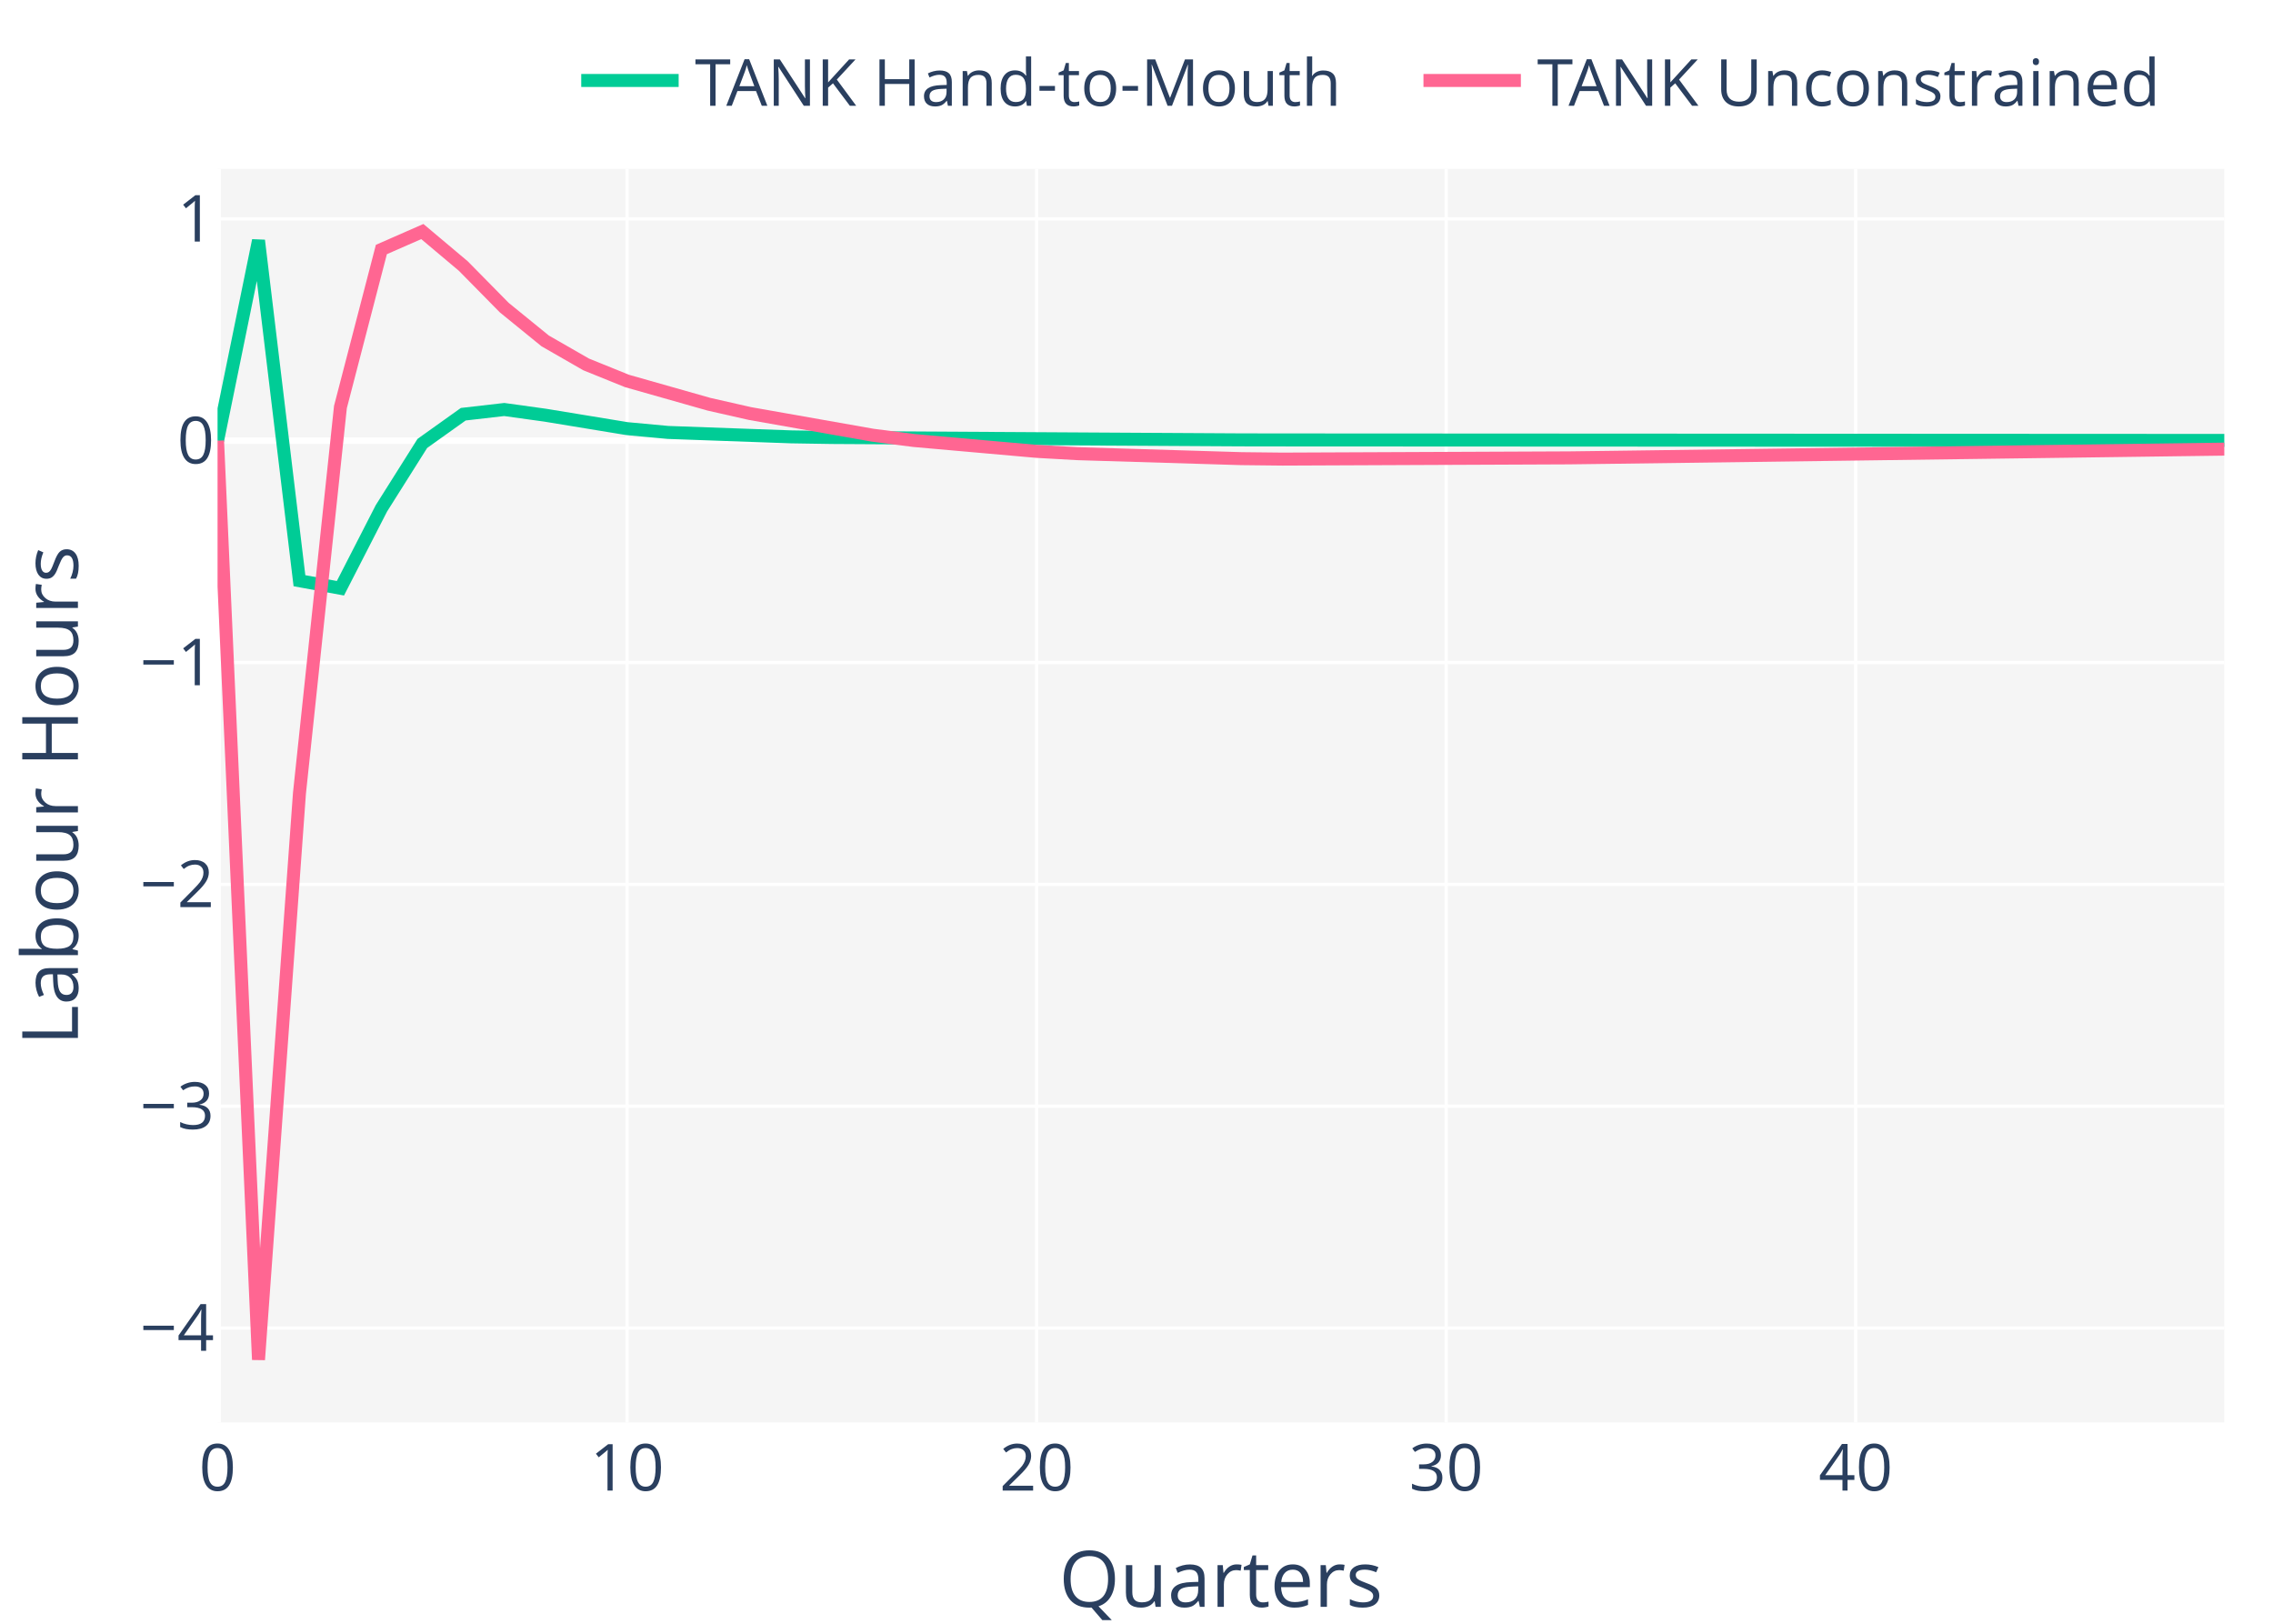
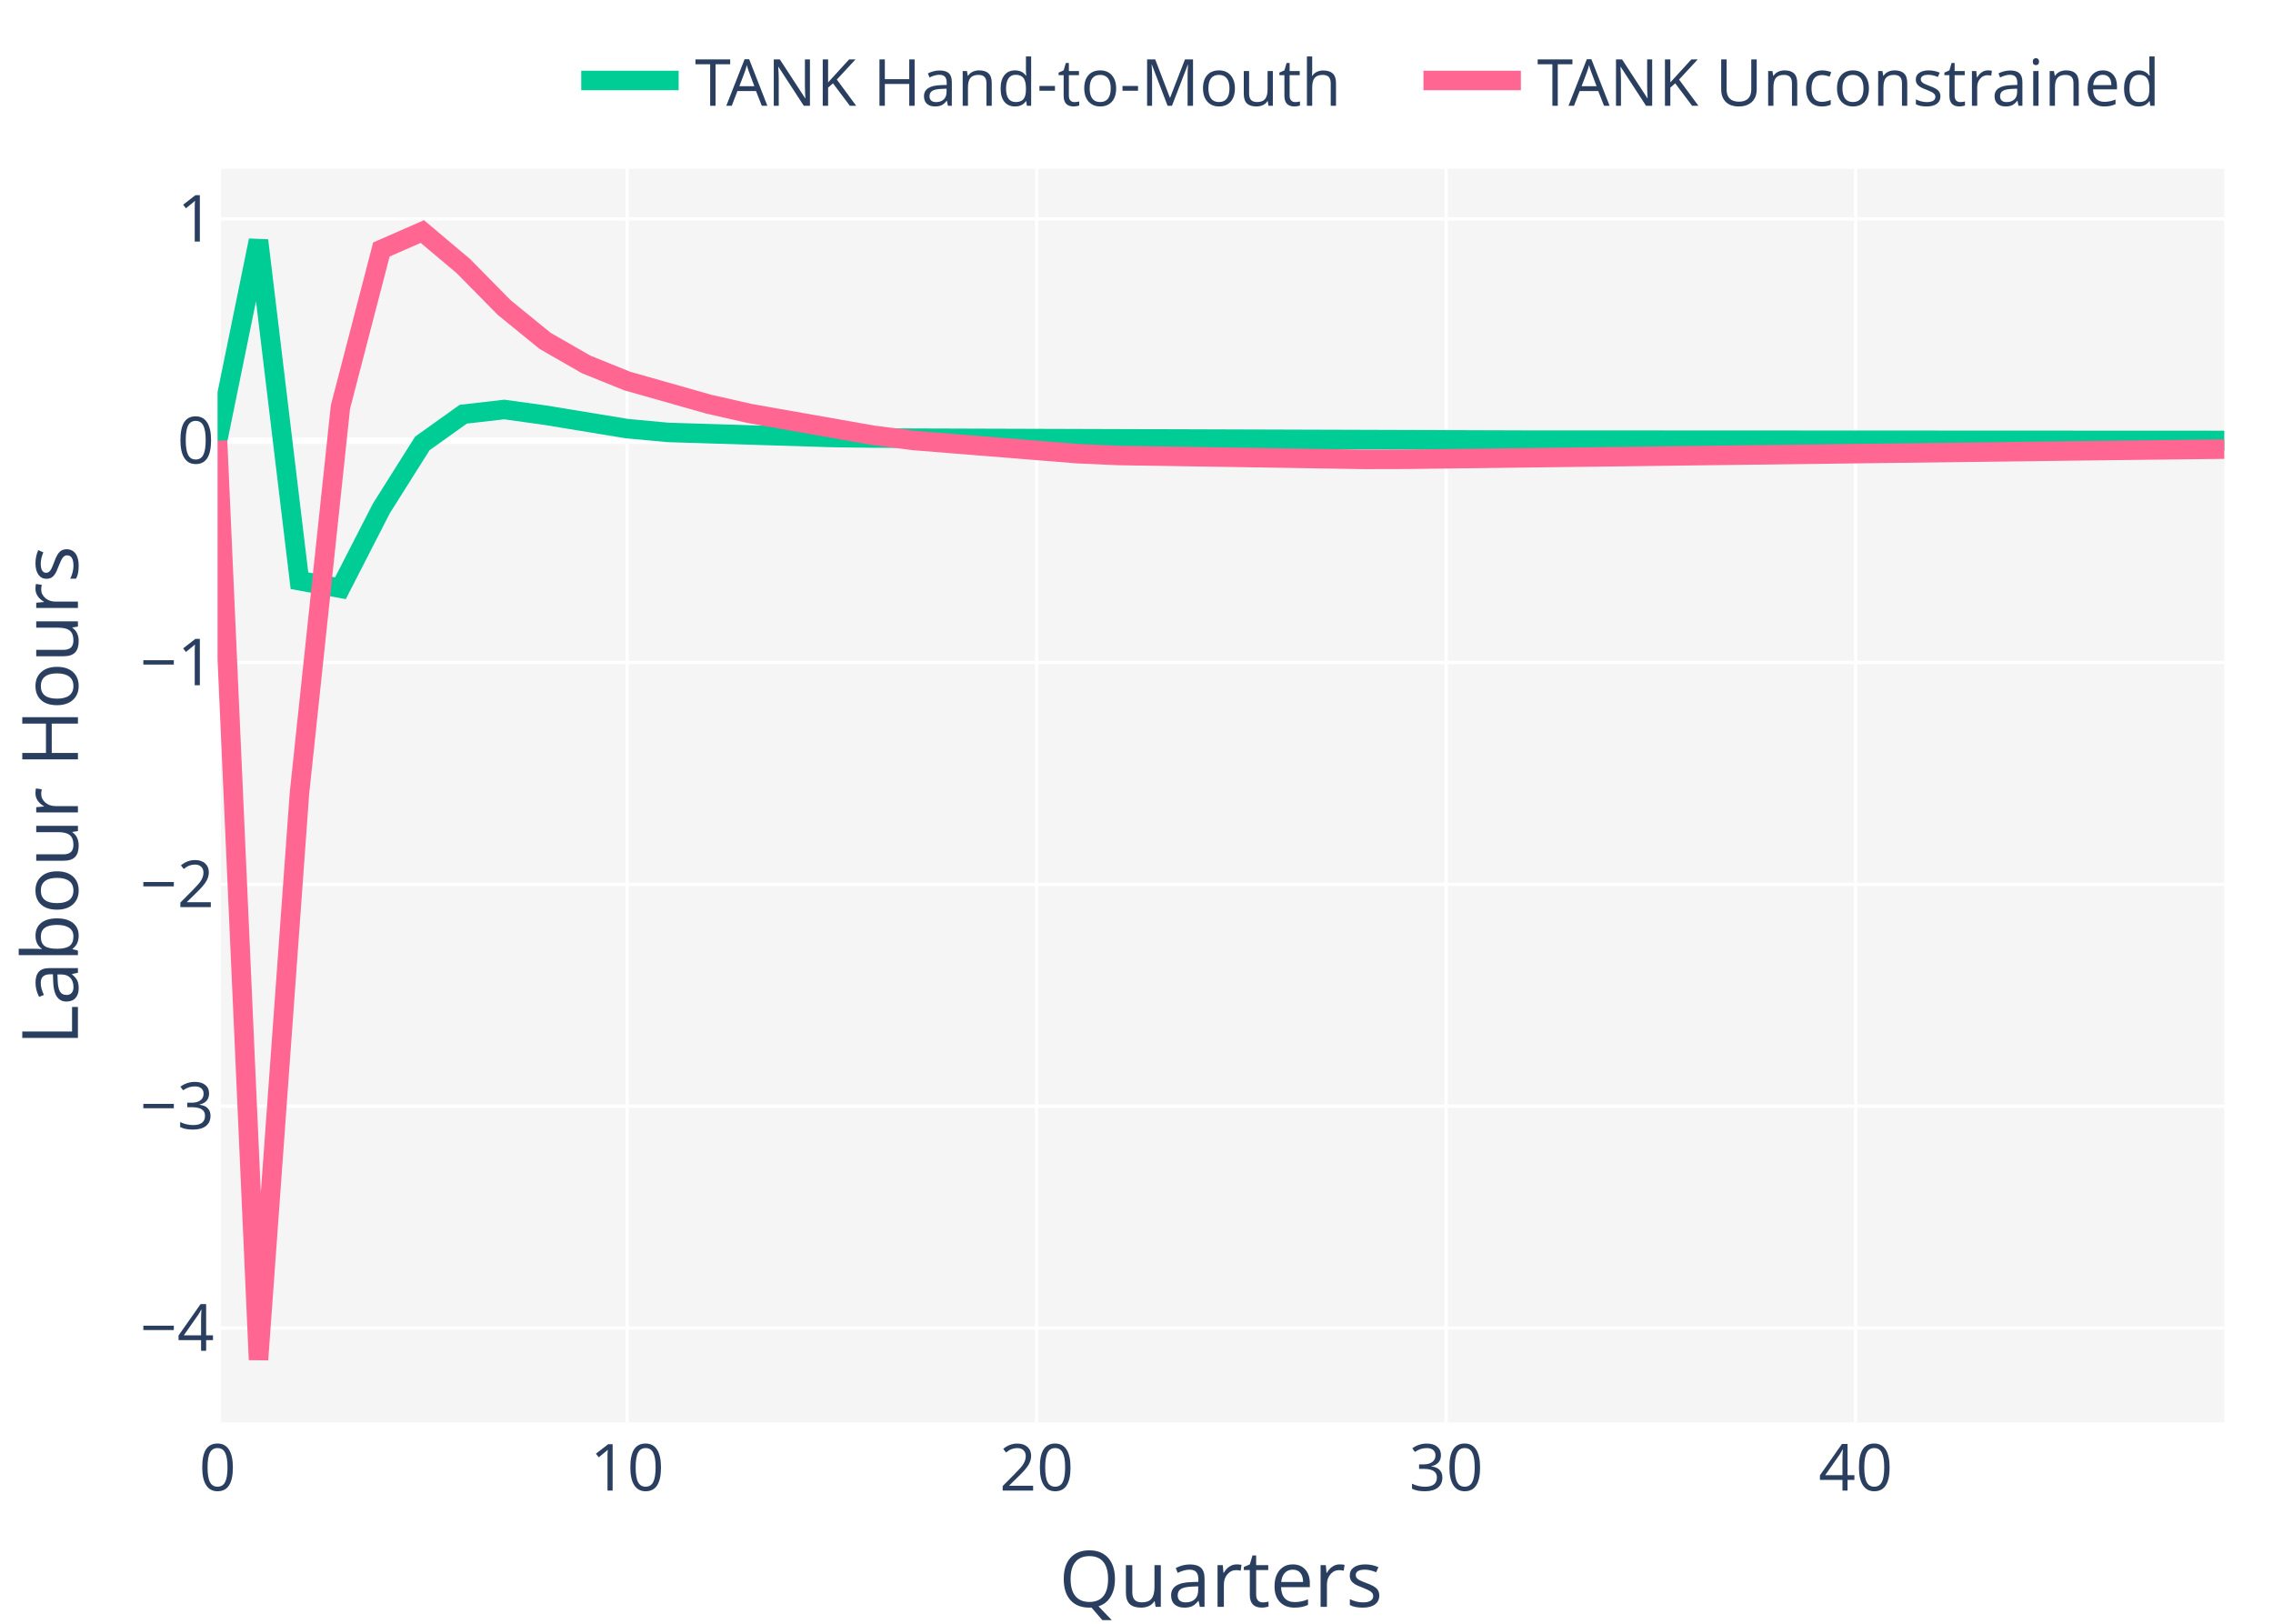
<svg xmlns="http://www.w3.org/2000/svg" class="main-svg" width="700" height="500" style="" viewBox="0 0 700 500">
  <rect x="0" y="0" width="700" height="500" style="fill: rgb(255, 255, 255); fill-opacity: 1;" />
-   <defs id="defs-e422fb">
+   <defs id="defs-1c7762">
    <g class="clips">
-       <clipPath id="clipe422fbxyplot" class="plotclip">
+       <clipPath id="clip1c7762xyplot" class="plotclip">
        <rect width="618" height="386" />
      </clipPath>
-       <clipPath class="axesclip" id="clipe422fbx">
+       <clipPath class="axesclip" id="clip1c7762x">
        <rect x="67" y="0" width="618" height="500" />
      </clipPath>
-       <clipPath class="axesclip" id="clipe422fby">
+       <clipPath class="axesclip" id="clip1c7762y">
        <rect x="0" y="52" width="700" height="386" />
      </clipPath>
-       <clipPath class="axesclip" id="clipe422fbxy">
+       <clipPath class="axesclip" id="clip1c7762xy">
        <rect x="67" y="52" width="618" height="386" />
      </clipPath>
    </g>
    <g class="gradients" />
    <g class="patterns" />
  </defs>
  <g class="bglayer">
    <rect class="bg" x="67" y="52" width="618" height="386" style="fill: rgb(245, 245, 245); fill-opacity: 1; stroke-width: 0;" />
  </g>
  <g class="layer-below">
    <g class="imagelayer" />
    <g class="shapelayer" />
  </g>
  <g class="cartesianlayer">
    <g class="subplot xy">
      <g class="layer-subplot">
        <g class="shapelayer" />
        <g class="imagelayer" />
      </g>
      <g class="minor-gridlayer">
        <g class="x" />
        <g class="y" />
      </g>
      <g class="gridlayer">
        <g class="x">
          <path class="xgrid crisp" transform="translate(193.12,0)" d="M0,52v386" style="stroke: rgb(255, 255, 255); stroke-opacity: 1; stroke-width: 1px;" />
          <path class="xgrid crisp" transform="translate(319.24,0)" d="M0,52v386" style="stroke: rgb(255, 255, 255); stroke-opacity: 1; stroke-width: 1px;" />
          <path class="xgrid crisp" transform="translate(445.37,0)" d="M0,52v386" style="stroke: rgb(255, 255, 255); stroke-opacity: 1; stroke-width: 1px;" />
          <path class="xgrid crisp" transform="translate(571.49,0)" d="M0,52v386" style="stroke: rgb(255, 255, 255); stroke-opacity: 1; stroke-width: 1px;" />
        </g>
        <g class="y">
          <path class="ygrid crisp" transform="translate(0,408.94)" d="M67,0h618" style="stroke: rgb(255, 255, 255); stroke-opacity: 1; stroke-width: 1px;" />
          <path class="ygrid crisp" transform="translate(0,340.63)" d="M67,0h618" style="stroke: rgb(255, 255, 255); stroke-opacity: 1; stroke-width: 1px;" />
          <path class="ygrid crisp" transform="translate(0,272.32)" d="M67,0h618" style="stroke: rgb(255, 255, 255); stroke-opacity: 1; stroke-width: 1px;" />
          <path class="ygrid crisp" transform="translate(0,204.01)" d="M67,0h618" style="stroke: rgb(255, 255, 255); stroke-opacity: 1; stroke-width: 1px;" />
          <path class="ygrid crisp" transform="translate(0,67.39)" d="M67,0h618" style="stroke: rgb(255, 255, 255); stroke-opacity: 1; stroke-width: 1px;" />
        </g>
      </g>
      <g class="zerolinelayer">
        <path class="xzl zl crisp" transform="translate(67,0)" d="M0,52v386" style="stroke: rgb(255, 255, 255); stroke-opacity: 1; stroke-width: 2px;" />
        <path class="yzl zl crisp" transform="translate(0,135.7)" d="M67,0h618" style="stroke: rgb(255, 255, 255); stroke-opacity: 1; stroke-width: 2px;" />
      </g>
      <path class="xlines-below" />
      <path class="ylines-below" />
      <g class="overlines-below" />
      <g class="xaxislayer-below" />
      <g class="yaxislayer-below" />
      <g class="overaxes-below" />
-       <g class="plot" transform="translate(67,52)" clip-path="url(#clipe422fbxyplot)">
+       <g class="plot" transform="translate(67,52)" clip-path="url(#clip1c7762xyplot)">
        <g class="scatterlayer mlayer">
-           <g class="trace scatter trace5ff9ba" style="stroke-miterlimit: 2; opacity: 1;">
+           <g class="trace scatter trace5a7db0" style="stroke-miterlimit: 2; opacity: 1;">
            <g class="fills" />
            <g class="errorbars" />
            <g class="lines">
-               <path class="js-line" d="M0,83.7L12.61,22.04L25.22,126.82L37.84,129.14L50.45,104.55L63.06,84.55L75.67,75.55L88.29,74.1L100.9,75.85L126.12,79.99L138.73,81.16L176.57,82.52L189.18,82.72L315.31,83.45L327.92,83.47L618,83.62" style="vector-effect: non-scaling-stroke; fill: none; stroke: rgb(0, 204, 150); stroke-opacity: 1; stroke-width: 4px; opacity: 1;" />
+               <path class="js-line" d="M0,83.7L12.61,22.04L25.22,126.82L37.84,129.14L50.45,104.55L63.06,84.55L75.67,75.55L88.29,74.1L100.9,75.85L126.12,79.99L138.73,81.16L189.18,82.72L201.8,82.89L403.59,83.53L416.2,83.53L618,83.62" style="vector-effect: non-scaling-stroke; fill: none; stroke: rgb(0, 204, 150); stroke-opacity: 1; stroke-width: 6px; opacity: 1;" />
            </g>
            <g class="points" />
            <g class="text" />
          </g>
-           <g class="trace scatter trace9e52ec" style="stroke-miterlimit: 2; opacity: 1;">
+           <g class="trace scatter traced554ca" style="stroke-miterlimit: 2; opacity: 1;">
            <g class="fills" />
            <g class="errorbars" />
            <g class="lines">
-               <path class="js-line" d="M0,83.7L12.61,366.7L25.22,192.29L37.84,73.34L50.45,24.83L63.06,19.3L75.67,29.91L88.29,42.72L100.9,52.98L113.51,60.22L126.12,65.32L151.35,72.48L163.96,75.34L201.8,82.02L214.41,83.64L252.24,86.99L264.86,87.7L315.31,89.23L327.92,89.37L416.2,88.99L428.82,88.83L618,86.3" style="vector-effect: non-scaling-stroke; fill: none; stroke: rgb(255, 102, 146); stroke-opacity: 1; stroke-width: 4px; opacity: 1;" />
+               <path class="js-line" d="M0,83.7L12.61,366.7L25.22,192.29L37.84,73.34L50.45,24.83L63.06,19.3L75.67,29.91L88.29,42.72L100.9,52.98L113.51,60.22L126.12,65.32L151.35,72.48L163.96,75.34L201.8,82.02L214.41,83.64L264.86,87.7L277.47,88.26L353.14,89.46L365.76,89.43L580.16,86.74L592.78,86.59L618,86.3" style="vector-effect: non-scaling-stroke; fill: none; stroke: rgb(255, 102, 146); stroke-opacity: 1; stroke-width: 6px; opacity: 1;" />
            </g>
            <g class="points" />
            <g class="text" />
          </g>
        </g>
      </g>
      <g class="overplot" />
      <path class="xlines-above crisp" d="M0,0" style="fill: none;" />
      <path class="ylines-above crisp" d="M0,0" style="fill: none;" />
      <g class="overlines-above" />
      <g class="xaxislayer-above">
        <g class="xtick">
          <text text-anchor="middle" x="0" y="459" transform="translate(67,0)" style="font-family: 'Open Sans', verdana, arial, sans-serif; font-size: 20px; fill: rgb(42, 63, 95); fill-opacity: 1; white-space: pre; opacity: 1;">0</text>
        </g>
        <g class="xtick">
          <text text-anchor="middle" x="0" y="459" style="font-family: 'Open Sans', verdana, arial, sans-serif; font-size: 20px; fill: rgb(42, 63, 95); fill-opacity: 1; white-space: pre; opacity: 1;" transform="translate(193.12,0)">10</text>
        </g>
        <g class="xtick">
          <text text-anchor="middle" x="0" y="459" style="font-family: 'Open Sans', verdana, arial, sans-serif; font-size: 20px; fill: rgb(42, 63, 95); fill-opacity: 1; white-space: pre; opacity: 1;" transform="translate(319.24,0)">20</text>
        </g>
        <g class="xtick">
          <text text-anchor="middle" x="0" y="459" style="font-family: 'Open Sans', verdana, arial, sans-serif; font-size: 20px; fill: rgb(42, 63, 95); fill-opacity: 1; white-space: pre; opacity: 1;" transform="translate(445.37,0)">30</text>
        </g>
        <g class="xtick">
          <text text-anchor="middle" x="0" y="459" style="font-family: 'Open Sans', verdana, arial, sans-serif; font-size: 20px; fill: rgb(42, 63, 95); fill-opacity: 1; white-space: pre; opacity: 1;" transform="translate(571.49,0)">40</text>
        </g>
      </g>
      <g class="yaxislayer-above">
        <g class="ytick">
          <text text-anchor="end" x="66" y="7" transform="translate(0,408.94)" style="font-family: 'Open Sans', verdana, arial, sans-serif; font-size: 20px; fill: rgb(42, 63, 95); fill-opacity: 1; white-space: pre; opacity: 1;">−4</text>
        </g>
        <g class="ytick">
          <text text-anchor="end" x="66" y="7" style="font-family: 'Open Sans', verdana, arial, sans-serif; font-size: 20px; fill: rgb(42, 63, 95); fill-opacity: 1; white-space: pre; opacity: 1;" transform="translate(0,340.63)">−3</text>
        </g>
        <g class="ytick">
          <text text-anchor="end" x="66" y="7" style="font-family: 'Open Sans', verdana, arial, sans-serif; font-size: 20px; fill: rgb(42, 63, 95); fill-opacity: 1; white-space: pre; opacity: 1;" transform="translate(0,272.32)">−2</text>
        </g>
        <g class="ytick">
          <text text-anchor="end" x="66" y="7" style="font-family: 'Open Sans', verdana, arial, sans-serif; font-size: 20px; fill: rgb(42, 63, 95); fill-opacity: 1; white-space: pre; opacity: 1;" transform="translate(0,204.01)">−1</text>
        </g>
        <g class="ytick">
          <text text-anchor="end" x="66" y="7" style="font-family: 'Open Sans', verdana, arial, sans-serif; font-size: 20px; fill: rgb(42, 63, 95); fill-opacity: 1; white-space: pre; opacity: 1;" transform="translate(0,135.7)">0</text>
        </g>
        <g class="ytick">
          <text text-anchor="end" x="66" y="7" style="font-family: 'Open Sans', verdana, arial, sans-serif; font-size: 20px; fill: rgb(42, 63, 95); fill-opacity: 1; white-space: pre; opacity: 1;" transform="translate(0,67.39)">1</text>
        </g>
      </g>
      <g class="overaxes-above" />
    </g>
  </g>
  <g class="polarlayer" />
  <g class="smithlayer" />
  <g class="ternarylayer" />
  <g class="geolayer" />
  <g class="funnelarealayer" />
  <g class="pielayer" />
  <g class="iciclelayer" />
  <g class="treemaplayer" />
  <g class="sunburstlayer" />
  <g class="glimages" />
-   <defs id="topdefs-e422fb">
+   <defs id="topdefs-1c7762">
    <g class="clips" />
-     <clipPath id="legende422fb">
+     <clipPath id="legend1c7762">
      <rect width="511" height="39" x="0" y="0" />
    </clipPath>
  </defs>
  <g class="layer-above">
    <g class="imagelayer" />
    <g class="shapelayer" />
  </g>
  <g class="infolayer">
    <g class="legend" pointer-events="all" transform="translate(174,5.28)">
      <rect class="bg" shape-rendering="crispEdges" width="511" height="39" x="0" y="0" style="stroke: rgb(68, 68, 68); stroke-opacity: 1; fill: rgb(255, 255, 255); fill-opacity: 1; stroke-width: 0px;" />
-       <g class="scrollbox" transform="" clip-path="url(#legende422fb)">
+       <g class="scrollbox" transform="" clip-path="url(#legend1c7762)">
        <g class="groups" transform="">
          <g class="traces" transform="translate(0,19.5)" style="opacity: 1;">
            <text class="legendtext" text-anchor="start" x="40" y="7.8" style="font-family: 'Open Sans', verdana, arial, sans-serif; font-size: 20px; fill: rgb(42, 63, 95); fill-opacity: 1; white-space: pre;">TANK Hand-to-Mouth</text>
            <g class="layers" style="opacity: 1;">
              <g class="legendfill" />
              <g class="legendlines">
-                 <path class="js-line" d="M5,0h30" style="fill: none; stroke: rgb(0, 204, 150); stroke-opacity: 1; stroke-width: 4px;" />
+                 <path class="js-line" d="M5,0h30" style="fill: none; stroke: rgb(0, 204, 150); stroke-opacity: 1; stroke-width: 6px;" />
              </g>
              <g class="legendsymbols">
                <g class="legendpoints" />
              </g>
            </g>
            <rect class="legendtoggle" x="0" y="-14.5" width="256.875" height="29" style="fill: rgb(0, 0, 0); fill-opacity: 0;" />
          </g>
        </g>
        <g class="groups" transform="translate(259.375,0)">
          <g class="traces" transform="translate(0,19.5)" style="opacity: 1;">
            <text class="legendtext" text-anchor="start" x="40" y="7.8" style="font-family: 'Open Sans', verdana, arial, sans-serif; font-size: 20px; fill: rgb(42, 63, 95); fill-opacity: 1; white-space: pre;">TANK Unconstrained</text>
            <g class="layers" style="opacity: 1;">
              <g class="legendfill" />
              <g class="legendlines">
-                 <path class="js-line" d="M5,0h30" style="fill: none; stroke: rgb(255, 102, 146); stroke-opacity: 1; stroke-width: 4px;" />
+                 <path class="js-line" d="M5,0h30" style="fill: none; stroke: rgb(255, 102, 146); stroke-opacity: 1; stroke-width: 6px;" />
              </g>
              <g class="legendsymbols">
                <g class="legendpoints" />
              </g>
            </g>
            <rect class="legendtoggle" x="0" y="-14.5" width="248.234" height="29" style="fill: rgb(0, 0, 0); fill-opacity: 0;" />
          </g>
        </g>
      </g>
      <rect class="scrollbar" rx="20" ry="3" width="0" height="0" x="0" y="0" style="fill: rgb(128, 139, 164); fill-opacity: 1;" />
    </g>
    <g class="g-gtitle" />
    <g class="g-xtitle">
      <text class="xtitle" x="376" y="494.8" text-anchor="middle" style="font-family: 'Open Sans', verdana, arial, sans-serif; font-size: 24px; fill: rgb(42, 63, 95); opacity: 1; font-weight: normal; white-space: pre;">Quarters</text>
    </g>
    <g class="g-ytitle" transform="translate(18.89355,0)">
      <text class="ytitle" transform="rotate(-90,5.10625,245)" x="5.106" y="245" text-anchor="middle" style="font-family: 'Open Sans', verdana, arial, sans-serif; font-size: 24px; fill: rgb(42, 63, 95); opacity: 1; font-weight: normal; white-space: pre;">Labour Hours</text>
    </g>
  </g>
</svg>
